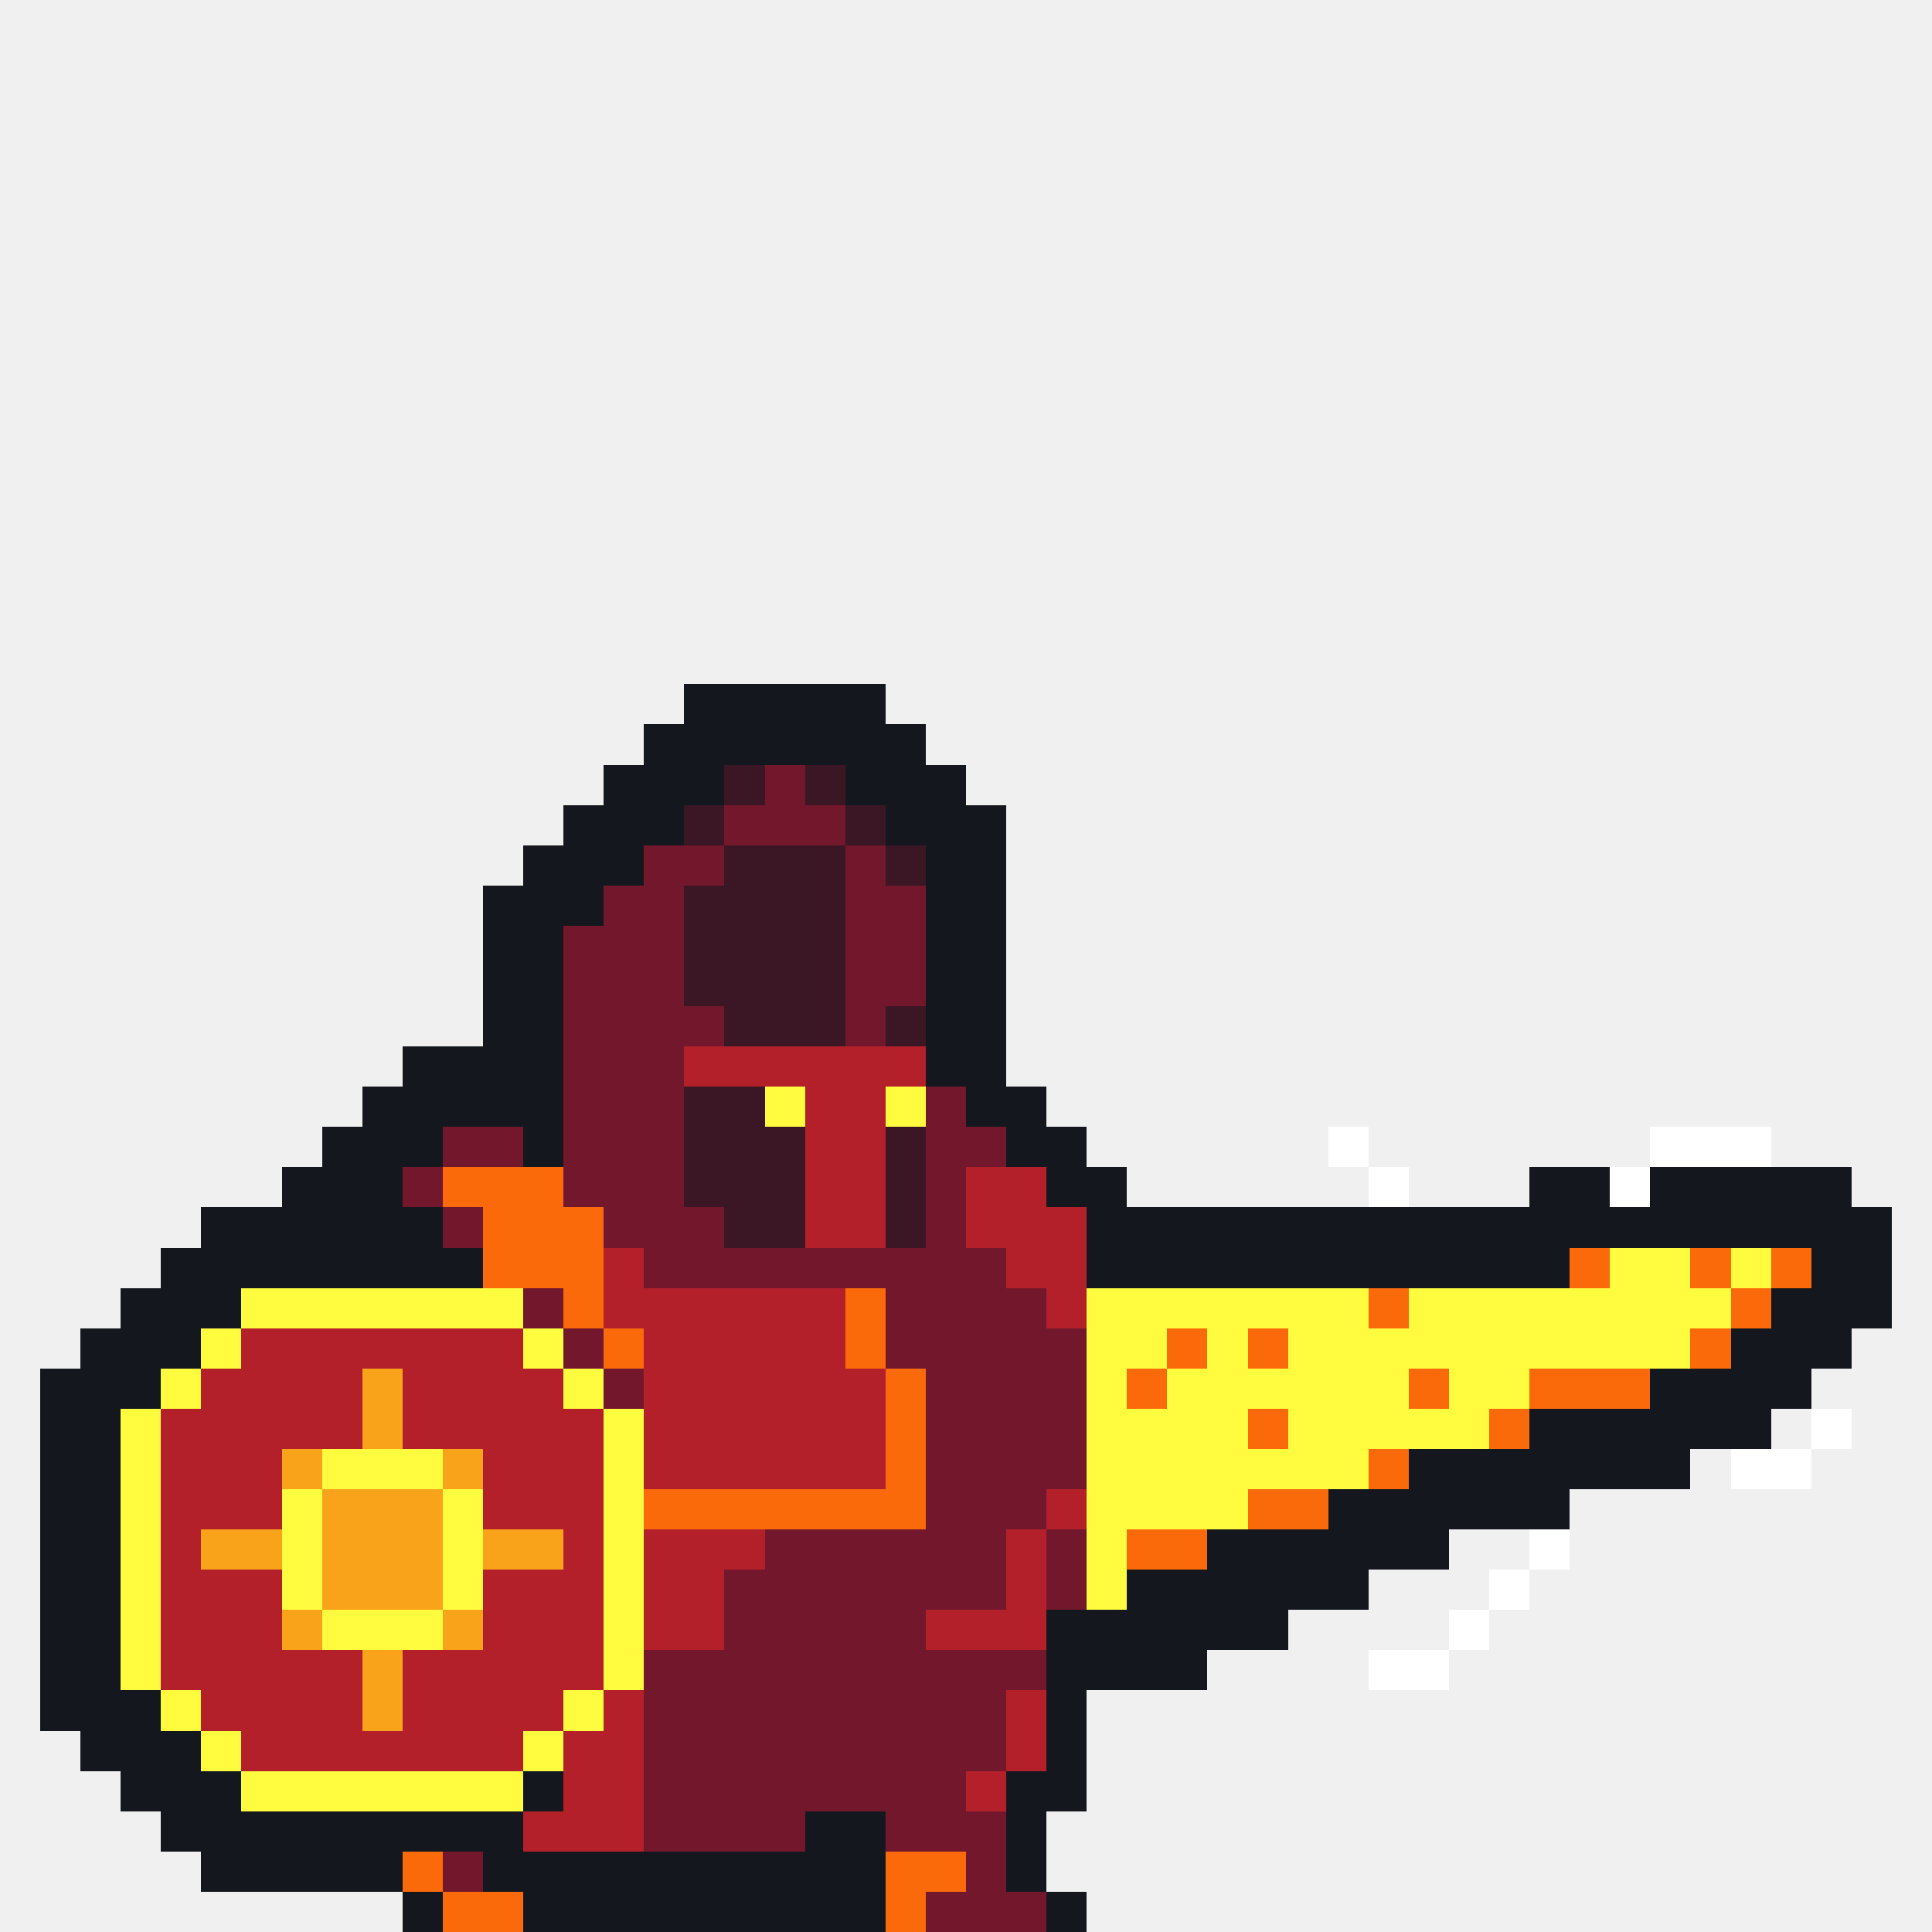
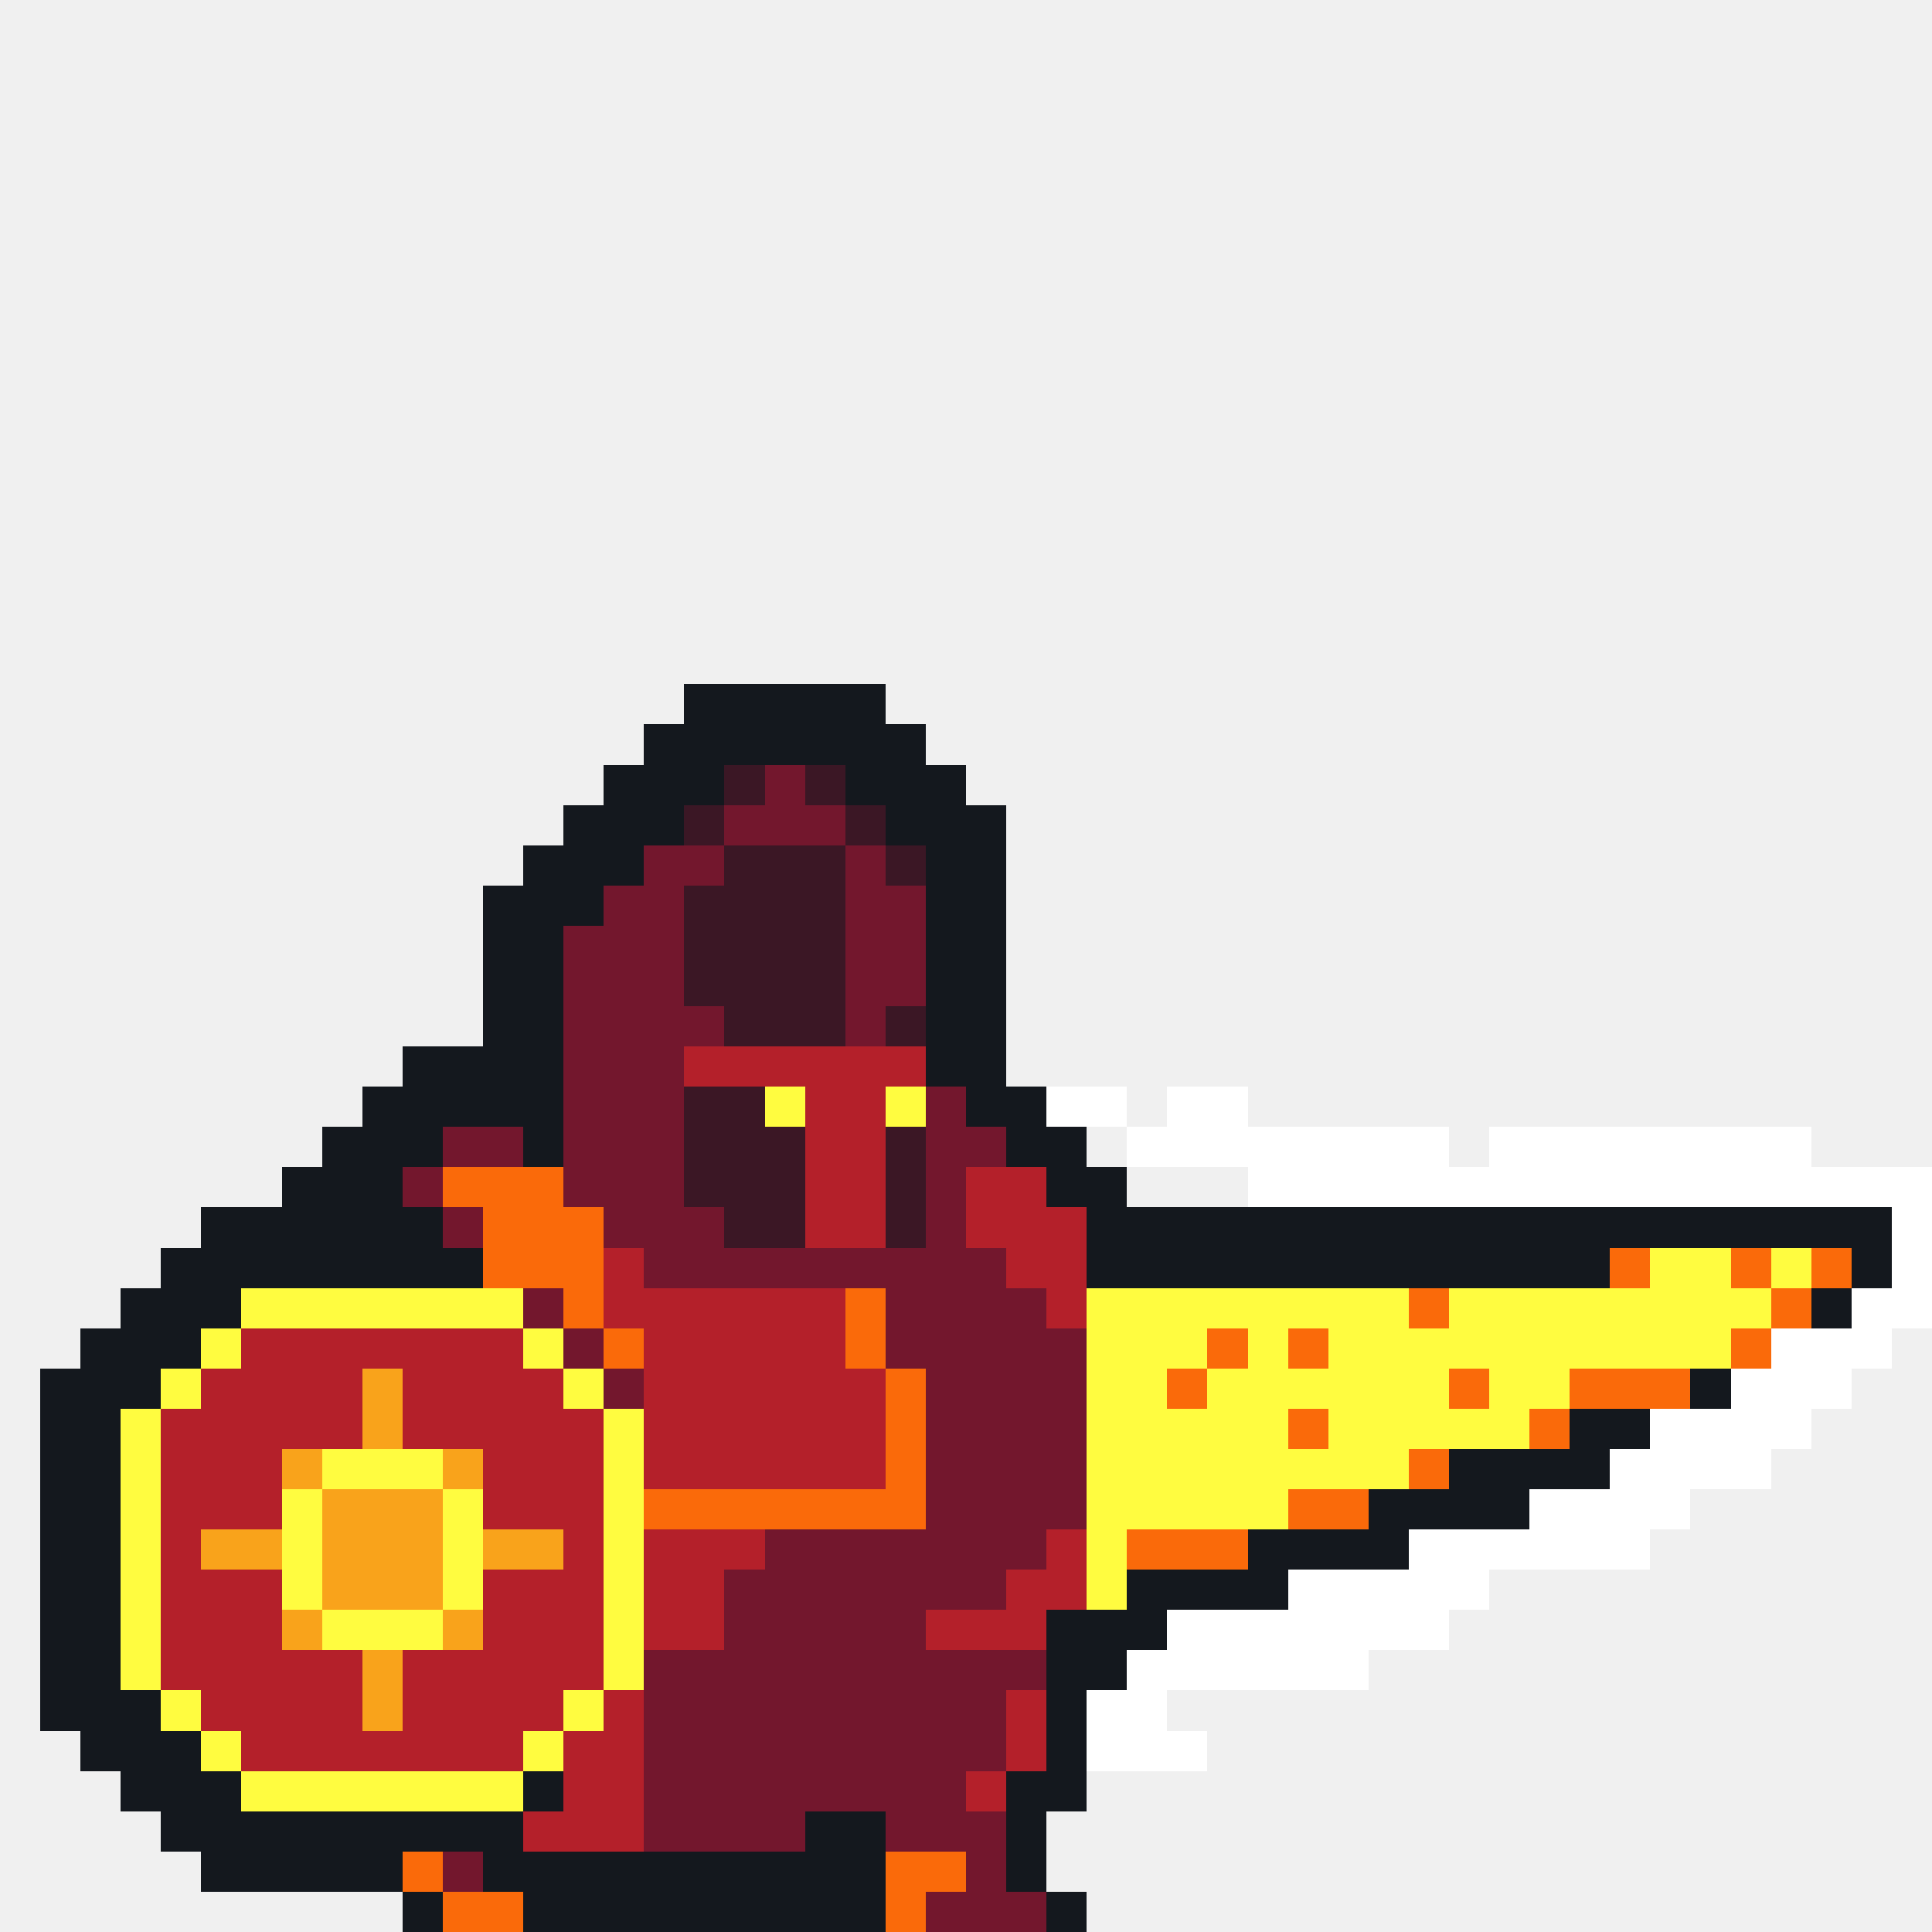
<svg xmlns="http://www.w3.org/2000/svg" version="1.1" width="48" height="48" shape-rendering="crispEdges">
  <rect x="17" y="17" width="5" height="2" fill="#14181E" />
  <rect x="16" y="18" width="1" height="3" fill="#14181E" />
  <rect x="22" y="18" width="1" height="3" fill="#14181E" />
  <rect x="15" y="19" width="1" height="3" fill="#14181E" />
  <rect x="17" y="19" width="1" height="1" fill="#14181E" />
  <rect x="18" y="19" width="1" height="1" fill="#3B1725" />
  <rect x="19" y="19" width="1" height="2" fill="#73172D" />
  <rect x="20" y="19" width="1" height="1" fill="#3B1725" />
  <rect x="21" y="19" width="1" height="1" fill="#14181E" />
  <rect x="23" y="19" width="1" height="8" fill="#14181E" />
  <rect x="14" y="20" width="1" height="3" fill="#14181E" />
  <rect x="17" y="20" width="1" height="1" fill="#3B1725" />
  <rect x="18" y="20" width="1" height="1" fill="#73172D" />
  <rect x="20" y="20" width="1" height="1" fill="#73172D" />
  <rect x="21" y="20" width="1" height="1" fill="#3B1725" />
  <rect x="24" y="20" width="1" height="8" fill="#14181E" />
  <rect x="13" y="21" width="1" height="8" fill="#14181E" />
  <rect x="16" y="21" width="2" height="1" fill="#73172D" />
  <rect x="18" y="21" width="3" height="5" fill="#3B1725" />
  <rect x="21" y="21" width="1" height="5" fill="#73172D" />
  <rect x="22" y="21" width="1" height="1" fill="#3B1725" />
  <rect x="12" y="22" width="1" height="6" fill="#14181E" />
  <rect x="15" y="22" width="2" height="9" fill="#73172D" />
  <rect x="17" y="22" width="1" height="3" fill="#3B1725" />
  <rect x="22" y="22" width="1" height="3" fill="#73172D" />
  <rect x="14" y="23" width="1" height="7" fill="#73172D" />
  <rect x="17" y="25" width="1" height="1" fill="#73172D" />
  <rect x="22" y="25" width="1" height="1" fill="#3B1725" />
  <rect x="10" y="26" width="2" height="2" fill="#14181E" />
  <rect x="17" y="26" width="6" height="1" fill="#B4202A" />
  <rect x="9" y="27" width="1" height="5" fill="#14181E" />
  <rect x="17" y="27" width="2" height="3" fill="#3B1725" />
  <rect x="19" y="27" width="1" height="1" fill="#FFFC40" />
  <rect x="20" y="27" width="2" height="4" fill="#B4202A" />
  <rect x="22" y="27" width="1" height="1" fill="#FFFC40" />
  <rect x="23" y="27" width="1" height="13" fill="#73172D" />
  <rect x="25" y="27" width="1" height="2" fill="#14181E" />
+   <rect x="26" y="27" width="2" height="1" fill="#FFFFFF" />
+   <rect x="29" y="27" width="2" height="2" fill="#FFFFFF" />
  <rect x="8" y="28" width="1" height="4" fill="#14181E" />
  <rect x="10" y="28" width="1" height="1" fill="#14181E" />
  <rect x="11" y="28" width="2" height="1" fill="#73172D" />
  <rect x="19" y="28" width="1" height="3" fill="#3B1725" />
  <rect x="22" y="28" width="1" height="3" fill="#3B1725" />
  <rect x="24" y="28" width="1" height="1" fill="#73172D" />
  <rect x="26" y="28" width="1" height="2" fill="#14181E" />
-   <rect x="33" y="28" width="1" height="1" fill="#FFFFFF" />
-   <rect x="41" y="28" width="3" height="1" fill="#FFFFFF" />
+   <rect x="28" y="28" width="1" height="1" fill="#FFFFFF" />
+   <rect x="31" y="28" width="5" height="2" fill="#FFFFFF" />
+   <rect x="37" y="28" width="8" height="2" fill="#FFFFFF" />
  <rect x="7" y="29" width="1" height="3" fill="#14181E" />
  <rect x="10" y="29" width="1" height="1" fill="#73172D" />
  <rect x="11" y="29" width="3" height="1" fill="#FA6A0A" />
  <rect x="24" y="29" width="2" height="2" fill="#B4202A" />
  <rect x="27" y="29" width="1" height="3" fill="#14181E" />
-   <rect x="34" y="29" width="1" height="1" fill="#FFFFFF" />
-   <rect x="38" y="29" width="2" height="2" fill="#14181E" />
-   <rect x="40" y="29" width="1" height="1" fill="#FFFFFF" />
-   <rect x="41" y="29" width="5" height="2" fill="#14181E" />
+   <rect x="36" y="29" width="1" height="1" fill="#FFFFFF" />
+   <rect x="45" y="29" width="3" height="1" fill="#FFFFFF" />
  <rect x="5" y="30" width="2" height="2" fill="#14181E" />
  <rect x="10" y="30" width="1" height="2" fill="#14181E" />
  <rect x="11" y="30" width="1" height="1" fill="#73172D" />
  <rect x="12" y="30" width="3" height="2" fill="#FA6A0A" />
  <rect x="17" y="30" width="1" height="2" fill="#73172D" />
  <rect x="18" y="30" width="1" height="1" fill="#3B1725" />
  <rect x="26" y="30" width="1" height="3" fill="#B4202A" />
-   <rect x="28" y="30" width="10" height="2" fill="#14181E" />
-   <rect x="40" y="30" width="1" height="1" fill="#14181E" />
-   <rect x="46" y="30" width="1" height="3" fill="#14181E" />
+   <rect x="28" y="30" width="19" height="1" fill="#14181E" />
+   <rect x="47" y="30" width="1" height="3" fill="#FFFFFF" />
  <rect x="4" y="31" width="1" height="3" fill="#14181E" />
  <rect x="11" y="31" width="1" height="1" fill="#14181E" />
  <rect x="15" y="31" width="1" height="2" fill="#B4202A" />
  <rect x="16" y="31" width="1" height="1" fill="#73172D" />
  <rect x="18" y="31" width="5" height="1" fill="#73172D" />
  <rect x="24" y="31" width="1" height="9" fill="#73172D" />
  <rect x="25" y="31" width="1" height="1" fill="#B4202A" />
-   <rect x="38" y="31" width="1" height="1" fill="#14181E" />
-   <rect x="39" y="31" width="1" height="1" fill="#FA6A0A" />
-   <rect x="40" y="31" width="2" height="3" fill="#FFFC40" />
-   <rect x="42" y="31" width="1" height="1" fill="#FA6A0A" />
-   <rect x="43" y="31" width="1" height="1" fill="#FFFC40" />
-   <rect x="44" y="31" width="1" height="1" fill="#FA6A0A" />
-   <rect x="45" y="31" width="1" height="3" fill="#14181E" />
+   <rect x="28" y="31" width="12" height="1" fill="#14181E" />
+   <rect x="40" y="31" width="1" height="1" fill="#FA6A0A" />
+   <rect x="41" y="31" width="2" height="3" fill="#FFFC40" />
+   <rect x="43" y="31" width="1" height="1" fill="#FA6A0A" />
+   <rect x="44" y="31" width="1" height="1" fill="#FFFC40" />
+   <rect x="45" y="31" width="1" height="1" fill="#FA6A0A" />
+   <rect x="46" y="31" width="1" height="1" fill="#14181E" />
  <rect x="3" y="32" width="1" height="3" fill="#14181E" />
  <rect x="5" y="32" width="1" height="1" fill="#14181E" />
  <rect x="6" y="32" width="7" height="1" fill="#FFFC40" />
  <rect x="13" y="32" width="1" height="1" fill="#73172D" />
  <rect x="14" y="32" width="1" height="1" fill="#FA6A0A" />
  <rect x="16" y="32" width="5" height="5" fill="#B4202A" />
  <rect x="21" y="32" width="1" height="2" fill="#FA6A0A" />
  <rect x="22" y="32" width="1" height="2" fill="#73172D" />
-   <rect x="25" y="32" width="1" height="6" fill="#73172D" />
-   <rect x="27" y="32" width="7" height="1" fill="#FFFC40" />
-   <rect x="34" y="32" width="1" height="1" fill="#FA6A0A" />
-   <rect x="35" y="32" width="5" height="2" fill="#FFFC40" />
-   <rect x="42" y="32" width="1" height="1" fill="#FFFC40" />
-   <rect x="43" y="32" width="1" height="1" fill="#FA6A0A" />
-   <rect x="44" y="32" width="1" height="3" fill="#14181E" />
+   <rect x="25" y="32" width="1" height="7" fill="#73172D" />
+   <rect x="27" y="32" width="8" height="1" fill="#FFFC40" />
+   <rect x="35" y="32" width="1" height="1" fill="#FA6A0A" />
+   <rect x="36" y="32" width="5" height="2" fill="#FFFC40" />
+   <rect x="43" y="32" width="1" height="1" fill="#FFFC40" />
+   <rect x="44" y="32" width="1" height="1" fill="#FA6A0A" />
+   <rect x="45" y="32" width="1" height="1" fill="#14181E" />
+   <rect x="46" y="32" width="1" height="2" fill="#FFFFFF" />
  <rect x="2" y="33" width="1" height="11" fill="#14181E" />
  <rect x="5" y="33" width="1" height="1" fill="#FFFC40" />
  <rect x="6" y="33" width="7" height="1" fill="#B4202A" />
  <rect x="13" y="33" width="1" height="1" fill="#FFFC40" />
  <rect x="14" y="33" width="1" height="1" fill="#73172D" />
  <rect x="15" y="33" width="1" height="1" fill="#FA6A0A" />
-   <rect x="26" y="33" width="1" height="4" fill="#73172D" />
-   <rect x="27" y="33" width="2" height="1" fill="#FFFC40" />
-   <rect x="29" y="33" width="1" height="1" fill="#FA6A0A" />
-   <rect x="30" y="33" width="1" height="5" fill="#FFFC40" />
-   <rect x="31" y="33" width="1" height="1" fill="#FA6A0A" />
-   <rect x="32" y="33" width="3" height="3" fill="#FFFC40" />
-   <rect x="42" y="33" width="1" height="1" fill="#FA6A0A" />
-   <rect x="43" y="33" width="1" height="3" fill="#14181E" />
+   <rect x="26" y="33" width="1" height="5" fill="#73172D" />
+   <rect x="27" y="33" width="3" height="1" fill="#FFFC40" />
+   <rect x="30" y="33" width="1" height="1" fill="#FA6A0A" />
+   <rect x="31" y="33" width="1" height="5" fill="#FFFC40" />
+   <rect x="32" y="33" width="1" height="1" fill="#FA6A0A" />
+   <rect x="33" y="33" width="3" height="3" fill="#FFFC40" />
+   <rect x="43" y="33" width="1" height="1" fill="#FA6A0A" />
+   <rect x="44" y="33" width="2" height="2" fill="#FFFFFF" />
  <rect x="1" y="34" width="1" height="9" fill="#14181E" />
  <rect x="4" y="34" width="1" height="1" fill="#FFFC40" />
  <rect x="5" y="34" width="4" height="2" fill="#B4202A" />
  <rect x="9" y="34" width="1" height="2" fill="#F9A31B" />
  <rect x="10" y="34" width="4" height="2" fill="#B4202A" />
  <rect x="14" y="34" width="1" height="1" fill="#FFFC40" />
  <rect x="15" y="34" width="1" height="1" fill="#73172D" />
  <rect x="21" y="34" width="1" height="3" fill="#B4202A" />
  <rect x="22" y="34" width="1" height="4" fill="#FA6A0A" />
-   <rect x="27" y="34" width="1" height="6" fill="#FFFC40" />
-   <rect x="28" y="34" width="1" height="1" fill="#FA6A0A" />
-   <rect x="29" y="34" width="1" height="4" fill="#FFFC40" />
-   <rect x="31" y="34" width="1" height="1" fill="#FFFC40" />
-   <rect x="35" y="34" width="1" height="1" fill="#FA6A0A" />
-   <rect x="36" y="34" width="2" height="1" fill="#FFFC40" />
-   <rect x="38" y="34" width="3" height="1" fill="#FA6A0A" />
-   <rect x="41" y="34" width="2" height="2" fill="#14181E" />
+   <rect x="27" y="34" width="2" height="4" fill="#FFFC40" />
+   <rect x="29" y="34" width="1" height="1" fill="#FA6A0A" />
+   <rect x="30" y="34" width="1" height="4" fill="#FFFC40" />
+   <rect x="32" y="34" width="1" height="1" fill="#FFFC40" />
+   <rect x="36" y="34" width="1" height="1" fill="#FA6A0A" />
+   <rect x="37" y="34" width="2" height="1" fill="#FFFC40" />
+   <rect x="39" y="34" width="3" height="1" fill="#FA6A0A" />
+   <rect x="42" y="34" width="1" height="1" fill="#14181E" />
+   <rect x="43" y="34" width="1" height="3" fill="#FFFFFF" />
  <rect x="3" y="35" width="1" height="7" fill="#FFFC40" />
  <rect x="4" y="35" width="1" height="7" fill="#B4202A" />
  <rect x="14" y="35" width="1" height="7" fill="#B4202A" />
  <rect x="15" y="35" width="1" height="7" fill="#FFFC40" />
-   <rect x="28" y="35" width="1" height="3" fill="#FFFC40" />
-   <rect x="31" y="35" width="1" height="1" fill="#FA6A0A" />
-   <rect x="35" y="35" width="2" height="1" fill="#FFFC40" />
-   <rect x="37" y="35" width="1" height="1" fill="#FA6A0A" />
-   <rect x="38" y="35" width="3" height="2" fill="#14181E" />
-   <rect x="45" y="35" width="1" height="1" fill="#FFFFFF" />
+   <rect x="29" y="35" width="1" height="3" fill="#FFFC40" />
+   <rect x="32" y="35" width="1" height="1" fill="#FA6A0A" />
+   <rect x="36" y="35" width="2" height="1" fill="#FFFC40" />
+   <rect x="38" y="35" width="1" height="1" fill="#FA6A0A" />
+   <rect x="39" y="35" width="2" height="1" fill="#14181E" />
+   <rect x="41" y="35" width="2" height="2" fill="#FFFFFF" />
+   <rect x="44" y="35" width="1" height="1" fill="#FFFFFF" />
  <rect x="5" y="36" width="2" height="2" fill="#B4202A" />
  <rect x="7" y="36" width="1" height="1" fill="#F9A31B" />
  <rect x="8" y="36" width="3" height="1" fill="#FFFC40" />
  <rect x="11" y="36" width="1" height="1" fill="#F9A31B" />
  <rect x="12" y="36" width="2" height="2" fill="#B4202A" />
-   <rect x="31" y="36" width="3" height="1" fill="#FFFC40" />
-   <rect x="34" y="36" width="1" height="1" fill="#FA6A0A" />
-   <rect x="35" y="36" width="3" height="2" fill="#14181E" />
-   <rect x="41" y="36" width="1" height="1" fill="#14181E" />
-   <rect x="43" y="36" width="2" height="1" fill="#FFFFFF" />
+   <rect x="32" y="36" width="3" height="1" fill="#FFFC40" />
+   <rect x="35" y="36" width="1" height="1" fill="#FA6A0A" />
+   <rect x="36" y="36" width="4" height="1" fill="#14181E" />
+   <rect x="40" y="36" width="1" height="3" fill="#FFFFFF" />
  <rect x="7" y="37" width="1" height="3" fill="#FFFC40" />
  <rect x="8" y="37" width="3" height="3" fill="#F9A31B" />
  <rect x="11" y="37" width="1" height="3" fill="#FFFC40" />
  <rect x="16" y="37" width="6" height="1" fill="#FA6A0A" />
-   <rect x="26" y="37" width="1" height="1" fill="#B4202A" />
-   <rect x="31" y="37" width="2" height="1" fill="#FA6A0A" />
-   <rect x="33" y="37" width="2" height="2" fill="#14181E" />
-   <rect x="38" y="37" width="1" height="1" fill="#14181E" />
+   <rect x="32" y="37" width="2" height="1" fill="#FA6A0A" />
+   <rect x="34" y="37" width="4" height="1" fill="#14181E" />
+   <rect x="38" y="37" width="2" height="2" fill="#FFFFFF" />
+   <rect x="41" y="37" width="1" height="1" fill="#FFFFFF" />
  <rect x="5" y="38" width="2" height="1" fill="#F9A31B" />
  <rect x="12" y="38" width="2" height="1" fill="#F9A31B" />
  <rect x="16" y="38" width="3" height="1" fill="#B4202A" />
  <rect x="19" y="38" width="4" height="7" fill="#73172D" />
-   <rect x="25" y="38" width="1" height="3" fill="#B4202A" />
-   <rect x="26" y="38" width="1" height="2" fill="#73172D" />
-   <rect x="28" y="38" width="2" height="1" fill="#FA6A0A" />
-   <rect x="30" y="38" width="3" height="2" fill="#14181E" />
-   <rect x="35" y="38" width="1" height="1" fill="#14181E" />
-   <rect x="38" y="38" width="1" height="1" fill="#FFFFFF" />
+   <rect x="26" y="38" width="1" height="2" fill="#B4202A" />
+   <rect x="27" y="38" width="1" height="2" fill="#FFFC40" />
+   <rect x="28" y="38" width="3" height="1" fill="#FA6A0A" />
+   <rect x="31" y="38" width="4" height="1" fill="#14181E" />
+   <rect x="35" y="38" width="3" height="1" fill="#FFFFFF" />
  <rect x="5" y="39" width="2" height="4" fill="#B4202A" />
  <rect x="12" y="39" width="2" height="4" fill="#B4202A" />
  <rect x="16" y="39" width="2" height="2" fill="#B4202A" />
  <rect x="18" y="39" width="1" height="7" fill="#73172D" />
-   <rect x="28" y="39" width="2" height="3" fill="#14181E" />
-   <rect x="33" y="39" width="1" height="1" fill="#14181E" />
-   <rect x="37" y="39" width="1" height="1" fill="#FFFFFF" />
+   <rect x="25" y="39" width="1" height="2" fill="#B4202A" />
+   <rect x="28" y="39" width="4" height="1" fill="#14181E" />
+   <rect x="32" y="39" width="5" height="1" fill="#FFFFFF" />
  <rect x="7" y="40" width="1" height="1" fill="#F9A31B" />
  <rect x="8" y="40" width="3" height="1" fill="#FFFC40" />
  <rect x="11" y="40" width="1" height="1" fill="#F9A31B" />
  <rect x="23" y="40" width="2" height="1" fill="#B4202A" />
-   <rect x="26" y="40" width="2" height="2" fill="#14181E" />
-   <rect x="30" y="40" width="2" height="1" fill="#14181E" />
-   <rect x="36" y="40" width="1" height="1" fill="#FFFFFF" />
+   <rect x="26" y="40" width="3" height="1" fill="#14181E" />
+   <rect x="29" y="40" width="7" height="1" fill="#FFFFFF" />
  <rect x="7" y="41" width="2" height="3" fill="#B4202A" />
  <rect x="9" y="41" width="1" height="2" fill="#F9A31B" />
  <rect x="10" y="41" width="2" height="3" fill="#B4202A" />
  <rect x="16" y="41" width="2" height="5" fill="#73172D" />
  <rect x="23" y="41" width="3" height="1" fill="#73172D" />
-   <rect x="34" y="41" width="2" height="1" fill="#FFFFFF" />
+   <rect x="26" y="41" width="2" height="1" fill="#14181E" />
+   <rect x="28" y="41" width="6" height="1" fill="#FFFFFF" />
  <rect x="3" y="42" width="1" height="3" fill="#14181E" />
  <rect x="4" y="42" width="1" height="1" fill="#FFFC40" />
  <rect x="14" y="42" width="1" height="1" fill="#FFFC40" />
  <rect x="15" y="42" width="1" height="4" fill="#B4202A" />
  <rect x="23" y="42" width="2" height="2" fill="#73172D" />
  <rect x="25" y="42" width="1" height="2" fill="#B4202A" />
  <rect x="26" y="42" width="1" height="3" fill="#14181E" />
+   <rect x="27" y="42" width="2" height="2" fill="#FFFFFF" />
  <rect x="4" y="43" width="1" height="3" fill="#14181E" />
  <rect x="5" y="43" width="1" height="1" fill="#FFFC40" />
  <rect x="6" y="43" width="1" height="1" fill="#B4202A" />
  <rect x="9" y="43" width="1" height="1" fill="#B4202A" />
  <rect x="12" y="43" width="1" height="1" fill="#B4202A" />
  <rect x="13" y="43" width="1" height="1" fill="#FFFC40" />
  <rect x="14" y="43" width="1" height="3" fill="#B4202A" />
+   <rect x="29" y="43" width="1" height="1" fill="#FFFFFF" />
  <rect x="5" y="44" width="1" height="3" fill="#14181E" />
  <rect x="6" y="44" width="7" height="1" fill="#FFFC40" />
  <rect x="13" y="44" width="1" height="1" fill="#14181E" />
  <rect x="23" y="44" width="1" height="2" fill="#73172D" />
  <rect x="24" y="44" width="1" height="1" fill="#B4202A" />
  <rect x="25" y="44" width="1" height="3" fill="#14181E" />
  <rect x="6" y="45" width="7" height="1" fill="#14181E" />
  <rect x="13" y="45" width="1" height="1" fill="#B4202A" />
  <rect x="19" y="45" width="1" height="1" fill="#73172D" />
  <rect x="20" y="45" width="2" height="3" fill="#14181E" />
  <rect x="22" y="45" width="1" height="1" fill="#73172D" />
  <rect x="24" y="45" width="1" height="3" fill="#73172D" />
  <rect x="6" y="46" width="4" height="1" fill="#14181E" />
  <rect x="10" y="46" width="1" height="1" fill="#FA6A0A" />
  <rect x="11" y="46" width="1" height="1" fill="#73172D" />
  <rect x="12" y="46" width="8" height="1" fill="#14181E" />
  <rect x="22" y="46" width="2" height="1" fill="#FA6A0A" />
  <rect x="10" y="47" width="1" height="1" fill="#14181E" />
  <rect x="11" y="47" width="2" height="1" fill="#FA6A0A" />
  <rect x="13" y="47" width="7" height="1" fill="#14181E" />
  <rect x="22" y="47" width="1" height="1" fill="#FA6A0A" />
  <rect x="23" y="47" width="1" height="1" fill="#73172D" />
  <rect x="25" y="47" width="1" height="1" fill="#73172D" />
  <rect x="26" y="47" width="1" height="1" fill="#14181E" />
</svg>
